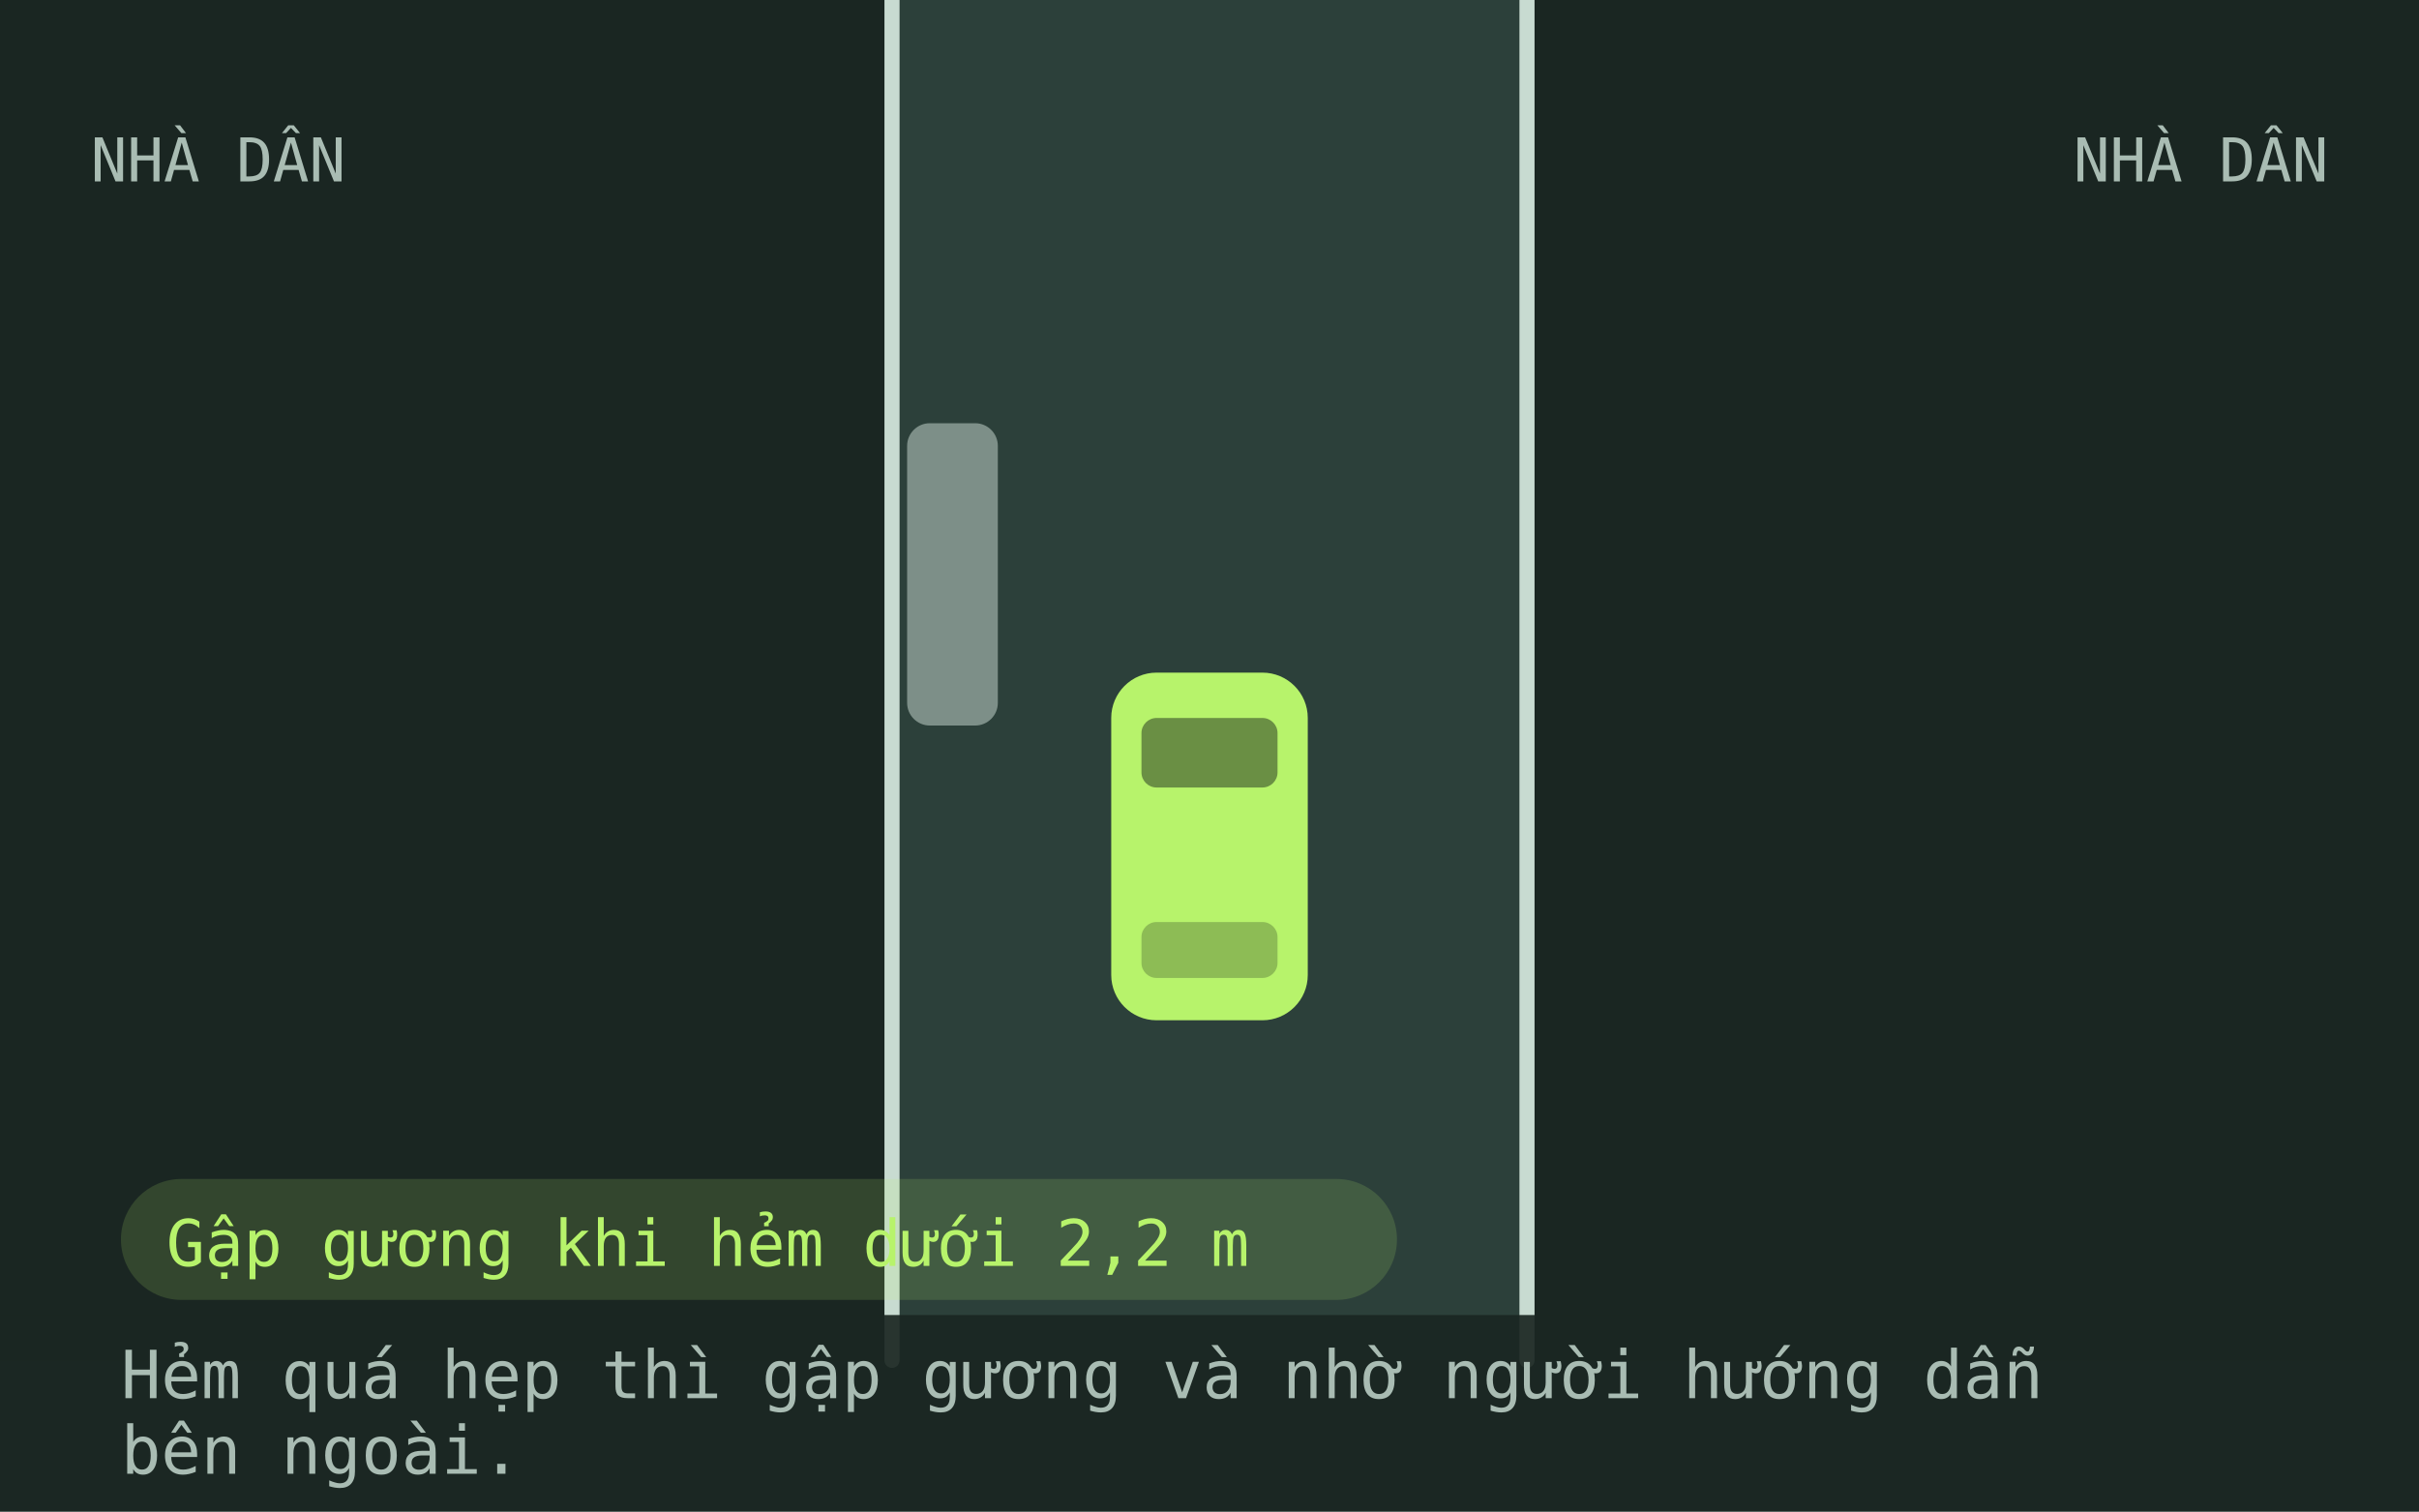
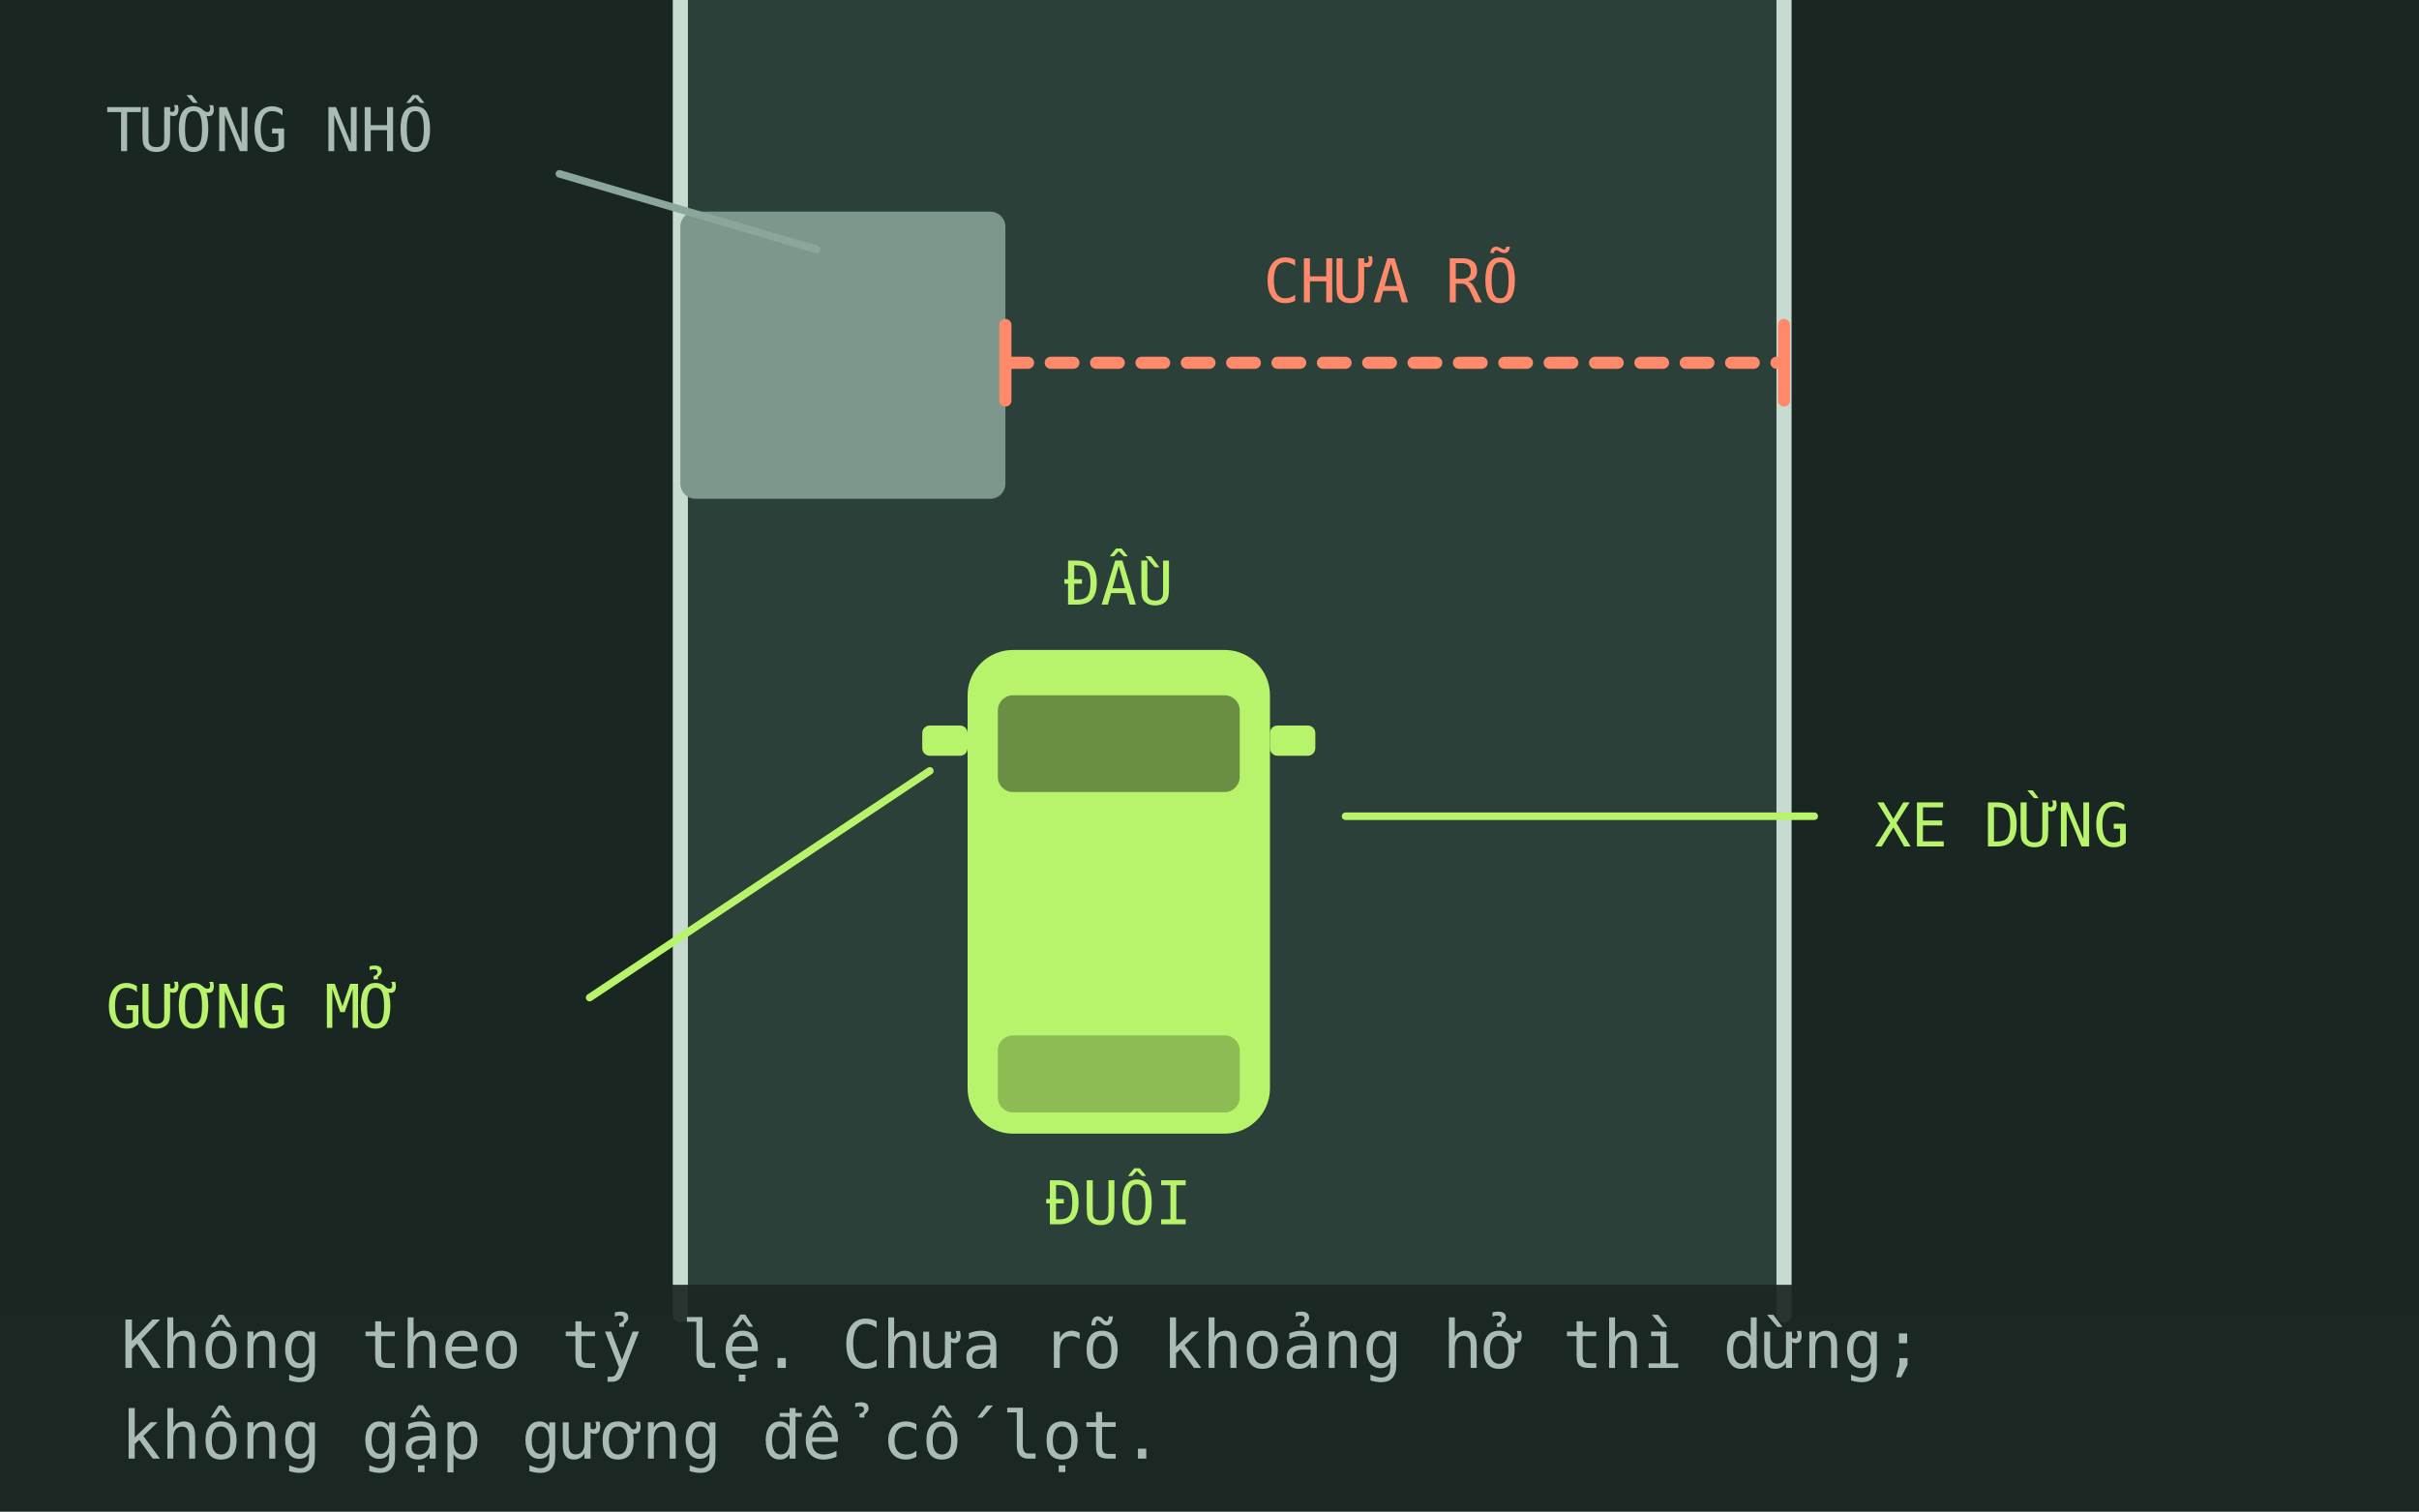
<svg xmlns="http://www.w3.org/2000/svg" viewBox="0 0 320 200" width="320" height="200" role="img" aria-labelledby="ttl">
  <defs>
    <marker id="tip" viewBox="0 0 10 10" refX="8" refY="5" markerWidth="5" markerHeight="5" orient="auto-start-reverse">
      <path d="M0 1L9 5L0 9Z" fill="#b7f36b" />
    </marker>
  </defs>
  <rect x="0" y="0" width="320" height="200" rx="0" fill="#22332e" />
-   <rect x="0" y="0" width="320" height="180" rx="0" fill="#1a2622" />
-   <rect x="118" y="0" width="84" height="180" rx="0" fill="#2c403a" />
-   <path d="M118 0L118 180" stroke="#c8dbd1" stroke-width="2" stroke-linecap="round" />
-   <path d="M202 0L202 180" stroke="#c8dbd1" stroke-width="2" stroke-linecap="round" />
-   <text x="12" y="24" font-family="DM Mono, ui-monospace, monospace" font-size="8" font-weight="500" fill="#a9bcb3" text-anchor="start">NHÀ DÂN</text>
-   <text x="308" y="24" font-family="DM Mono, ui-monospace, monospace" font-size="8" font-weight="500" fill="#a9bcb3" text-anchor="end">NHÀ DÂN</text>
-   <g transform="translate(160 112) rotate(0)">
-     <rect x="-13" y="-23" width="26" height="46" rx="6" fill="#b7f36b" />
-     <rect x="-9" y="-17" width="18" height="9.2" rx="2" fill="#0e1715" opacity=".45" />
-     <rect x="-9" y="10" width="18" height="7.4" rx="2" fill="#0e1715" opacity=".25" />
+   <rect x="0" y="0" width="320" height="174" rx="0" fill="#1a2622" />
+   <rect x="90" y="0" width="146" height="174" rx="0" fill="#2c403a" />
+   <g id="mirror-walls">
+     <path d="M90 0L90 174" stroke="#c8dbd1" stroke-width="2" stroke-linecap="round" />
+     <path d="M236 0L236 174" stroke="#c8dbd1" stroke-width="2" stroke-linecap="round" />
  </g>
-   <rect x="120" y="56" width="12" height="40" rx="3" fill="#7d8f88" />
-   <g>
-     <rect x="16" y="156" width="168.8" height="16" rx="8" fill="#b7f36b" opacity=".16" />
-     <text x="22" y="167.5" font-family="DM Mono, ui-monospace, monospace" font-size="8.5" font-weight="500" fill="#b7f36b" text-anchor="start">Gập gương khi hẻm dưới 2,2 m</text>
+   <g id="mirror-car">
+     <g transform="translate(148 118) rotate(0)">
+       <rect x="-20" y="-32" width="40" height="64" rx="6" fill="#b7f36b" />
+       <rect x="-16" y="-26" width="32" height="12.8" rx="2" fill="#0e1715" opacity=".45" />
+       <rect x="-16" y="19" width="32" height="10.2" rx="2" fill="#0e1715" opacity=".25" />
+     </g>
  </g>
-   <rect x="0" y="174" width="320" height="26" rx="0" fill="#1a2622" opacity="0.92" />
-   <text x="16" y="185" font-family="DM Mono, ui-monospace, monospace" font-size="8.8" font-weight="500" fill="#a9bcb3" text-anchor="start">Hẻm quá hẹp thì gập gương và nhờ người hướng dẫn</text>
-   <text x="16" y="195" font-family="DM Mono, ui-monospace, monospace" font-size="8.8" font-weight="500" fill="#a9bcb3" text-anchor="start">bên ngoài.</text>
+   <g id="mirror-open">
+     <rect x="122" y="96" width="6" height="4" rx="1" fill="#b7f36b" />
+     <rect x="168" y="96" width="6" height="4" rx="1" fill="#b7f36b" />
+   </g>
+   <text x="148" y="80" font-family="DM Mono, ui-monospace, monospace" font-size="8" font-weight="500" fill="#b7f36b" text-anchor="middle">ĐẦU</text>
+   <text x="148" y="162" font-family="DM Mono, ui-monospace, monospace" font-size="8" font-weight="500" fill="#b7f36b" text-anchor="middle">ĐUÔI</text>
+   <g id="mirror-obstruction">
+     <rect x="90" y="28" width="43" height="38" rx="2" fill="#7e978c" />
+   </g>
+   <g id="mirror-uncertain-gap">
+     <path d="M133 48L236 48" stroke="#ff8a6b" stroke-width="1.6" stroke-dasharray="3 3" stroke-linecap="round" />
+     <path d="M133 43L133 53" stroke="#ff8a6b" stroke-width="1.6" stroke-linecap="round" />
+     <path d="M236 43L236 53" stroke="#ff8a6b" stroke-width="1.6" stroke-linecap="round" />
+   </g>
+   <text x="184" y="40" font-family="DM Mono, ui-monospace, monospace" font-size="8" font-weight="500" fill="#ff8a6b" text-anchor="middle">CHƯA RÕ</text>
+   <text x="14" y="20" font-family="DM Mono, ui-monospace, monospace" font-size="8" font-weight="500" fill="#a9bcb3" text-anchor="start">TƯỜNG NHÔ</text>
+   <path d="M74 23L108 33" stroke="#8ba79c" stroke-width="1" stroke-linecap="round" />
+   <text x="248" y="112" font-family="DM Mono, ui-monospace, monospace" font-size="8" font-weight="500" fill="#b7f36b" text-anchor="start">XE DỪNG</text>
+   <path d="M240 108L178 108" stroke="#b7f36b" stroke-width="1" stroke-linecap="round" />
+   <text x="14" y="136" font-family="DM Mono, ui-monospace, monospace" font-size="8" font-weight="500" fill="#b7f36b" text-anchor="start">GƯƠNG MỞ</text>
+   <path d="M78 132L123 102" stroke="#b7f36b" stroke-width="1" stroke-linecap="round" />
+   <rect x="0" y="170" width="320" height="30" rx="0" fill="#1a2622" opacity="0.92" />
+   <text x="16" y="181" font-family="DM Mono, ui-monospace, monospace" font-size="8.8" font-weight="500" fill="#a9bcb3" text-anchor="start">Không theo tỷ lệ. Chưa rõ khoảng hở thì dừng;</text>
+   <text x="16" y="193" font-family="DM Mono, ui-monospace, monospace" font-size="8.8" font-weight="500" fill="#a9bcb3" text-anchor="start">không gập gương để cố lọt.</text>
</svg>
